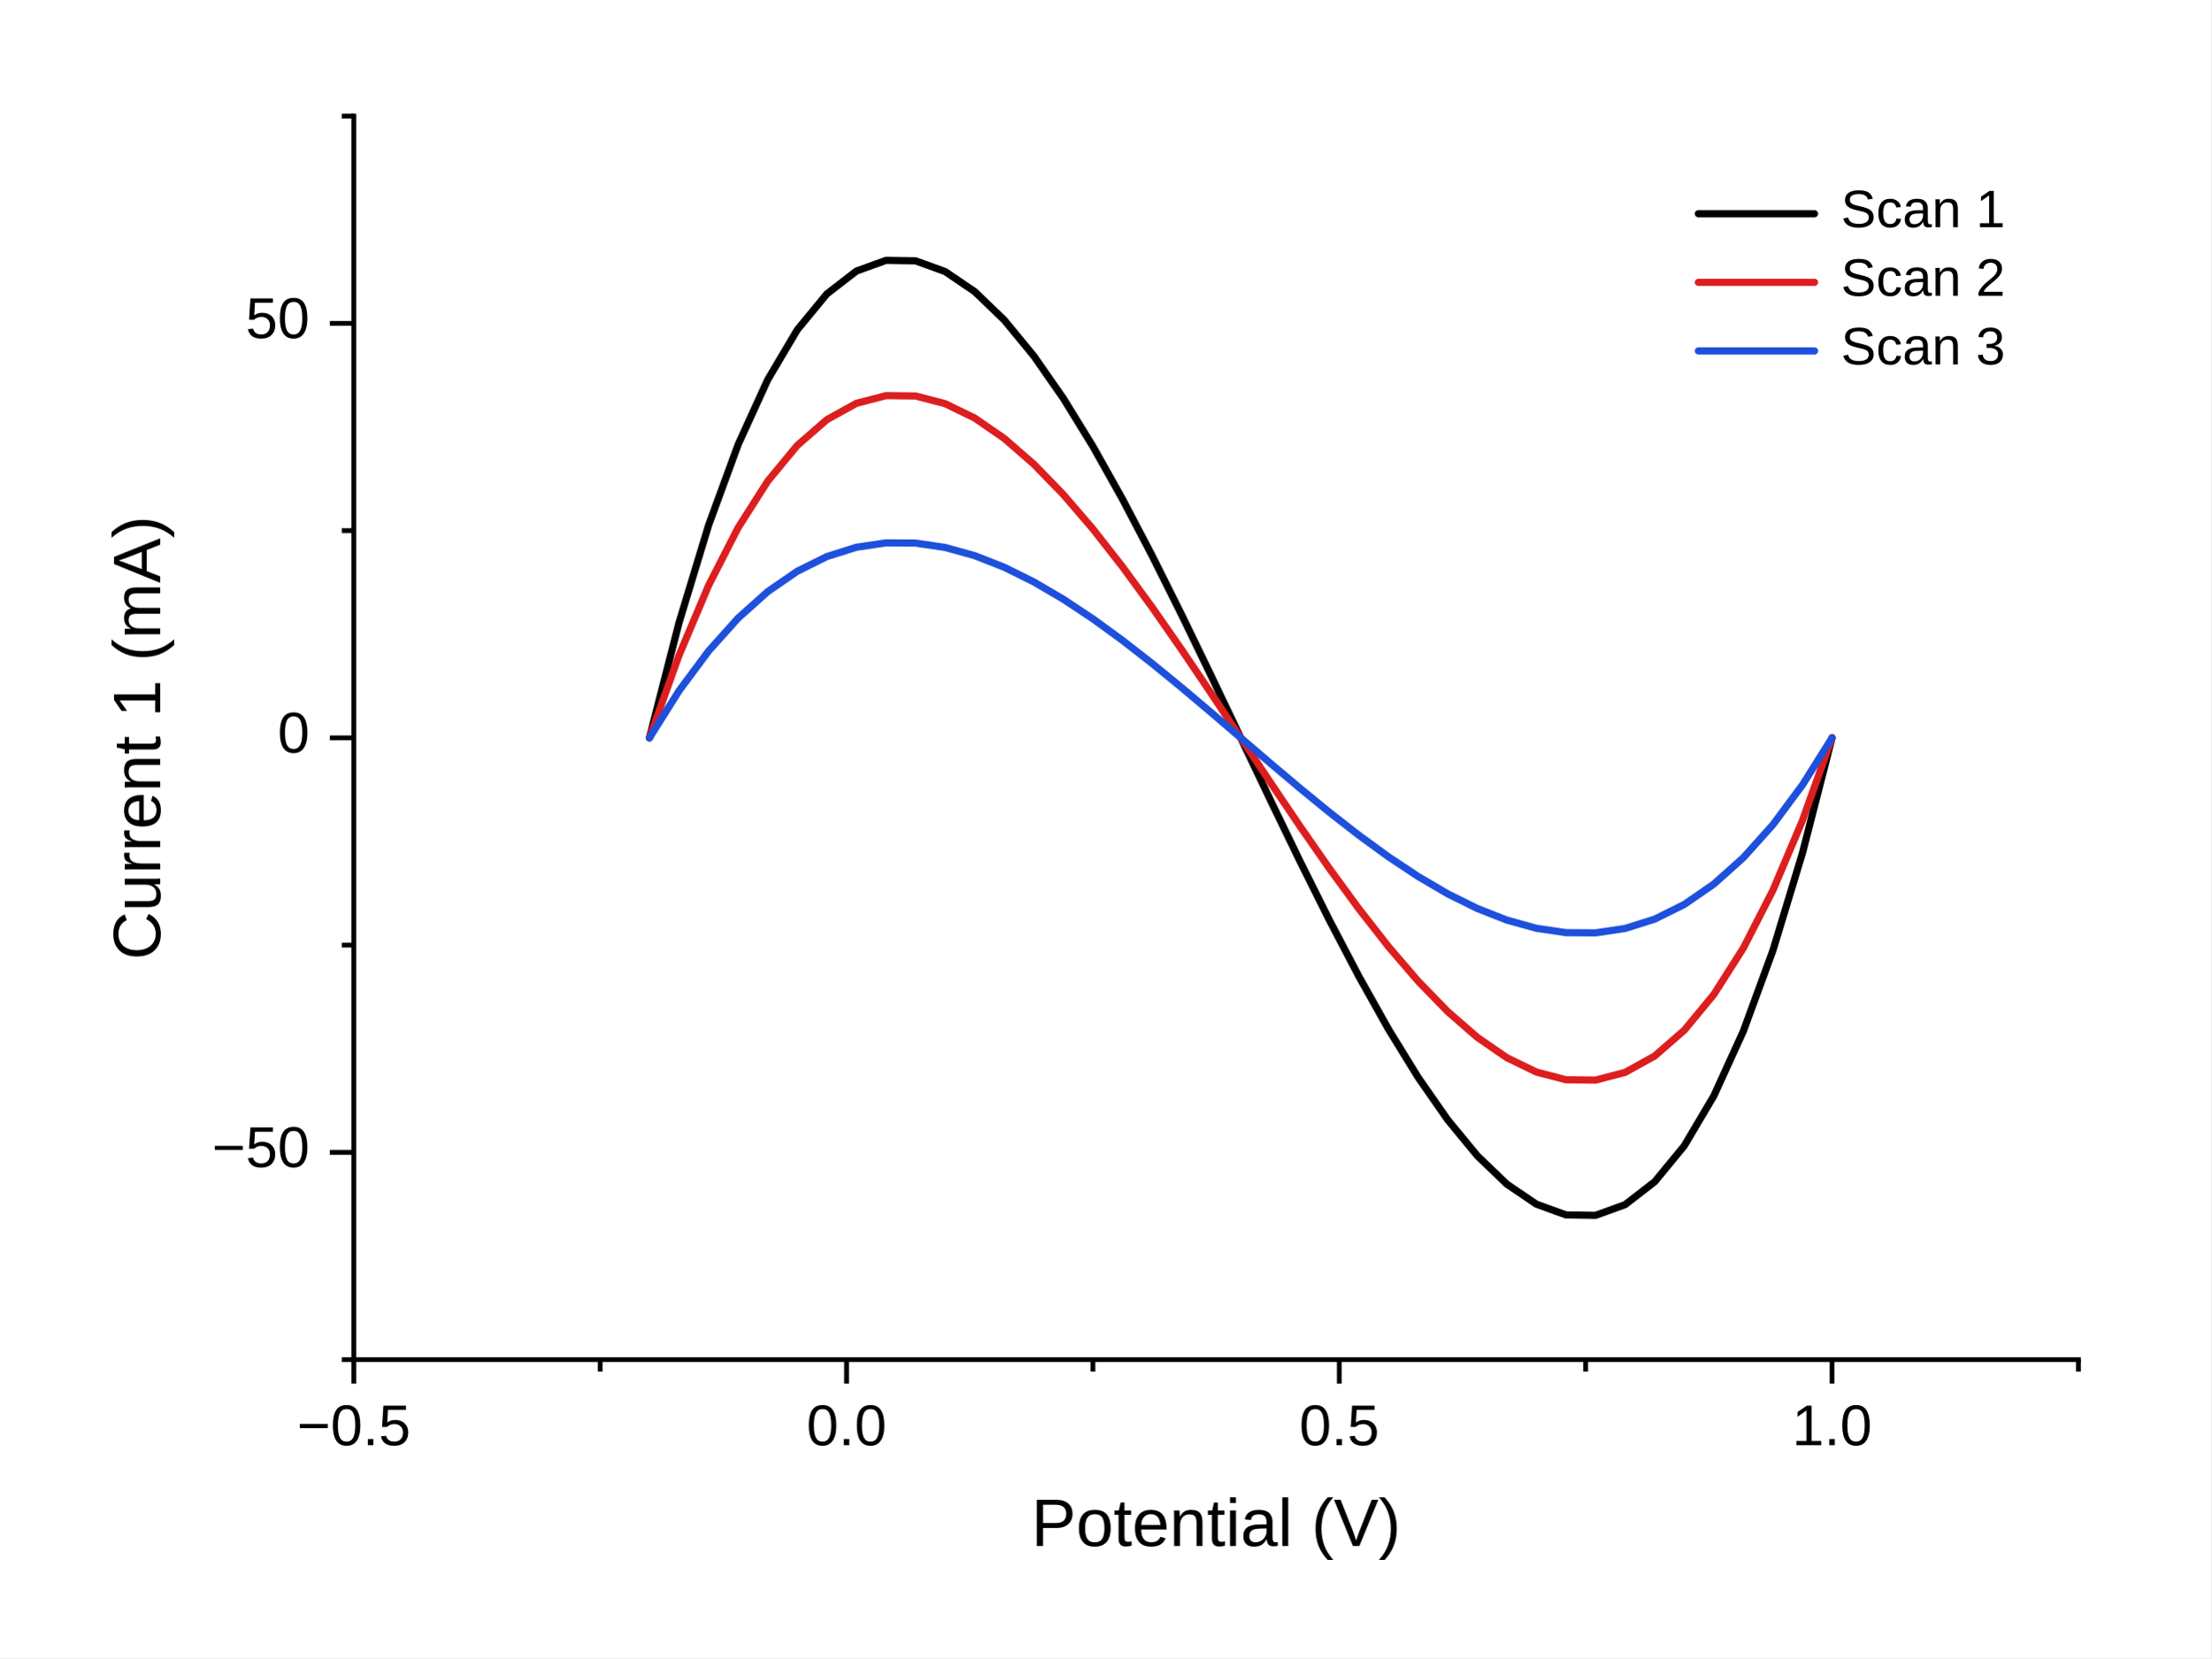
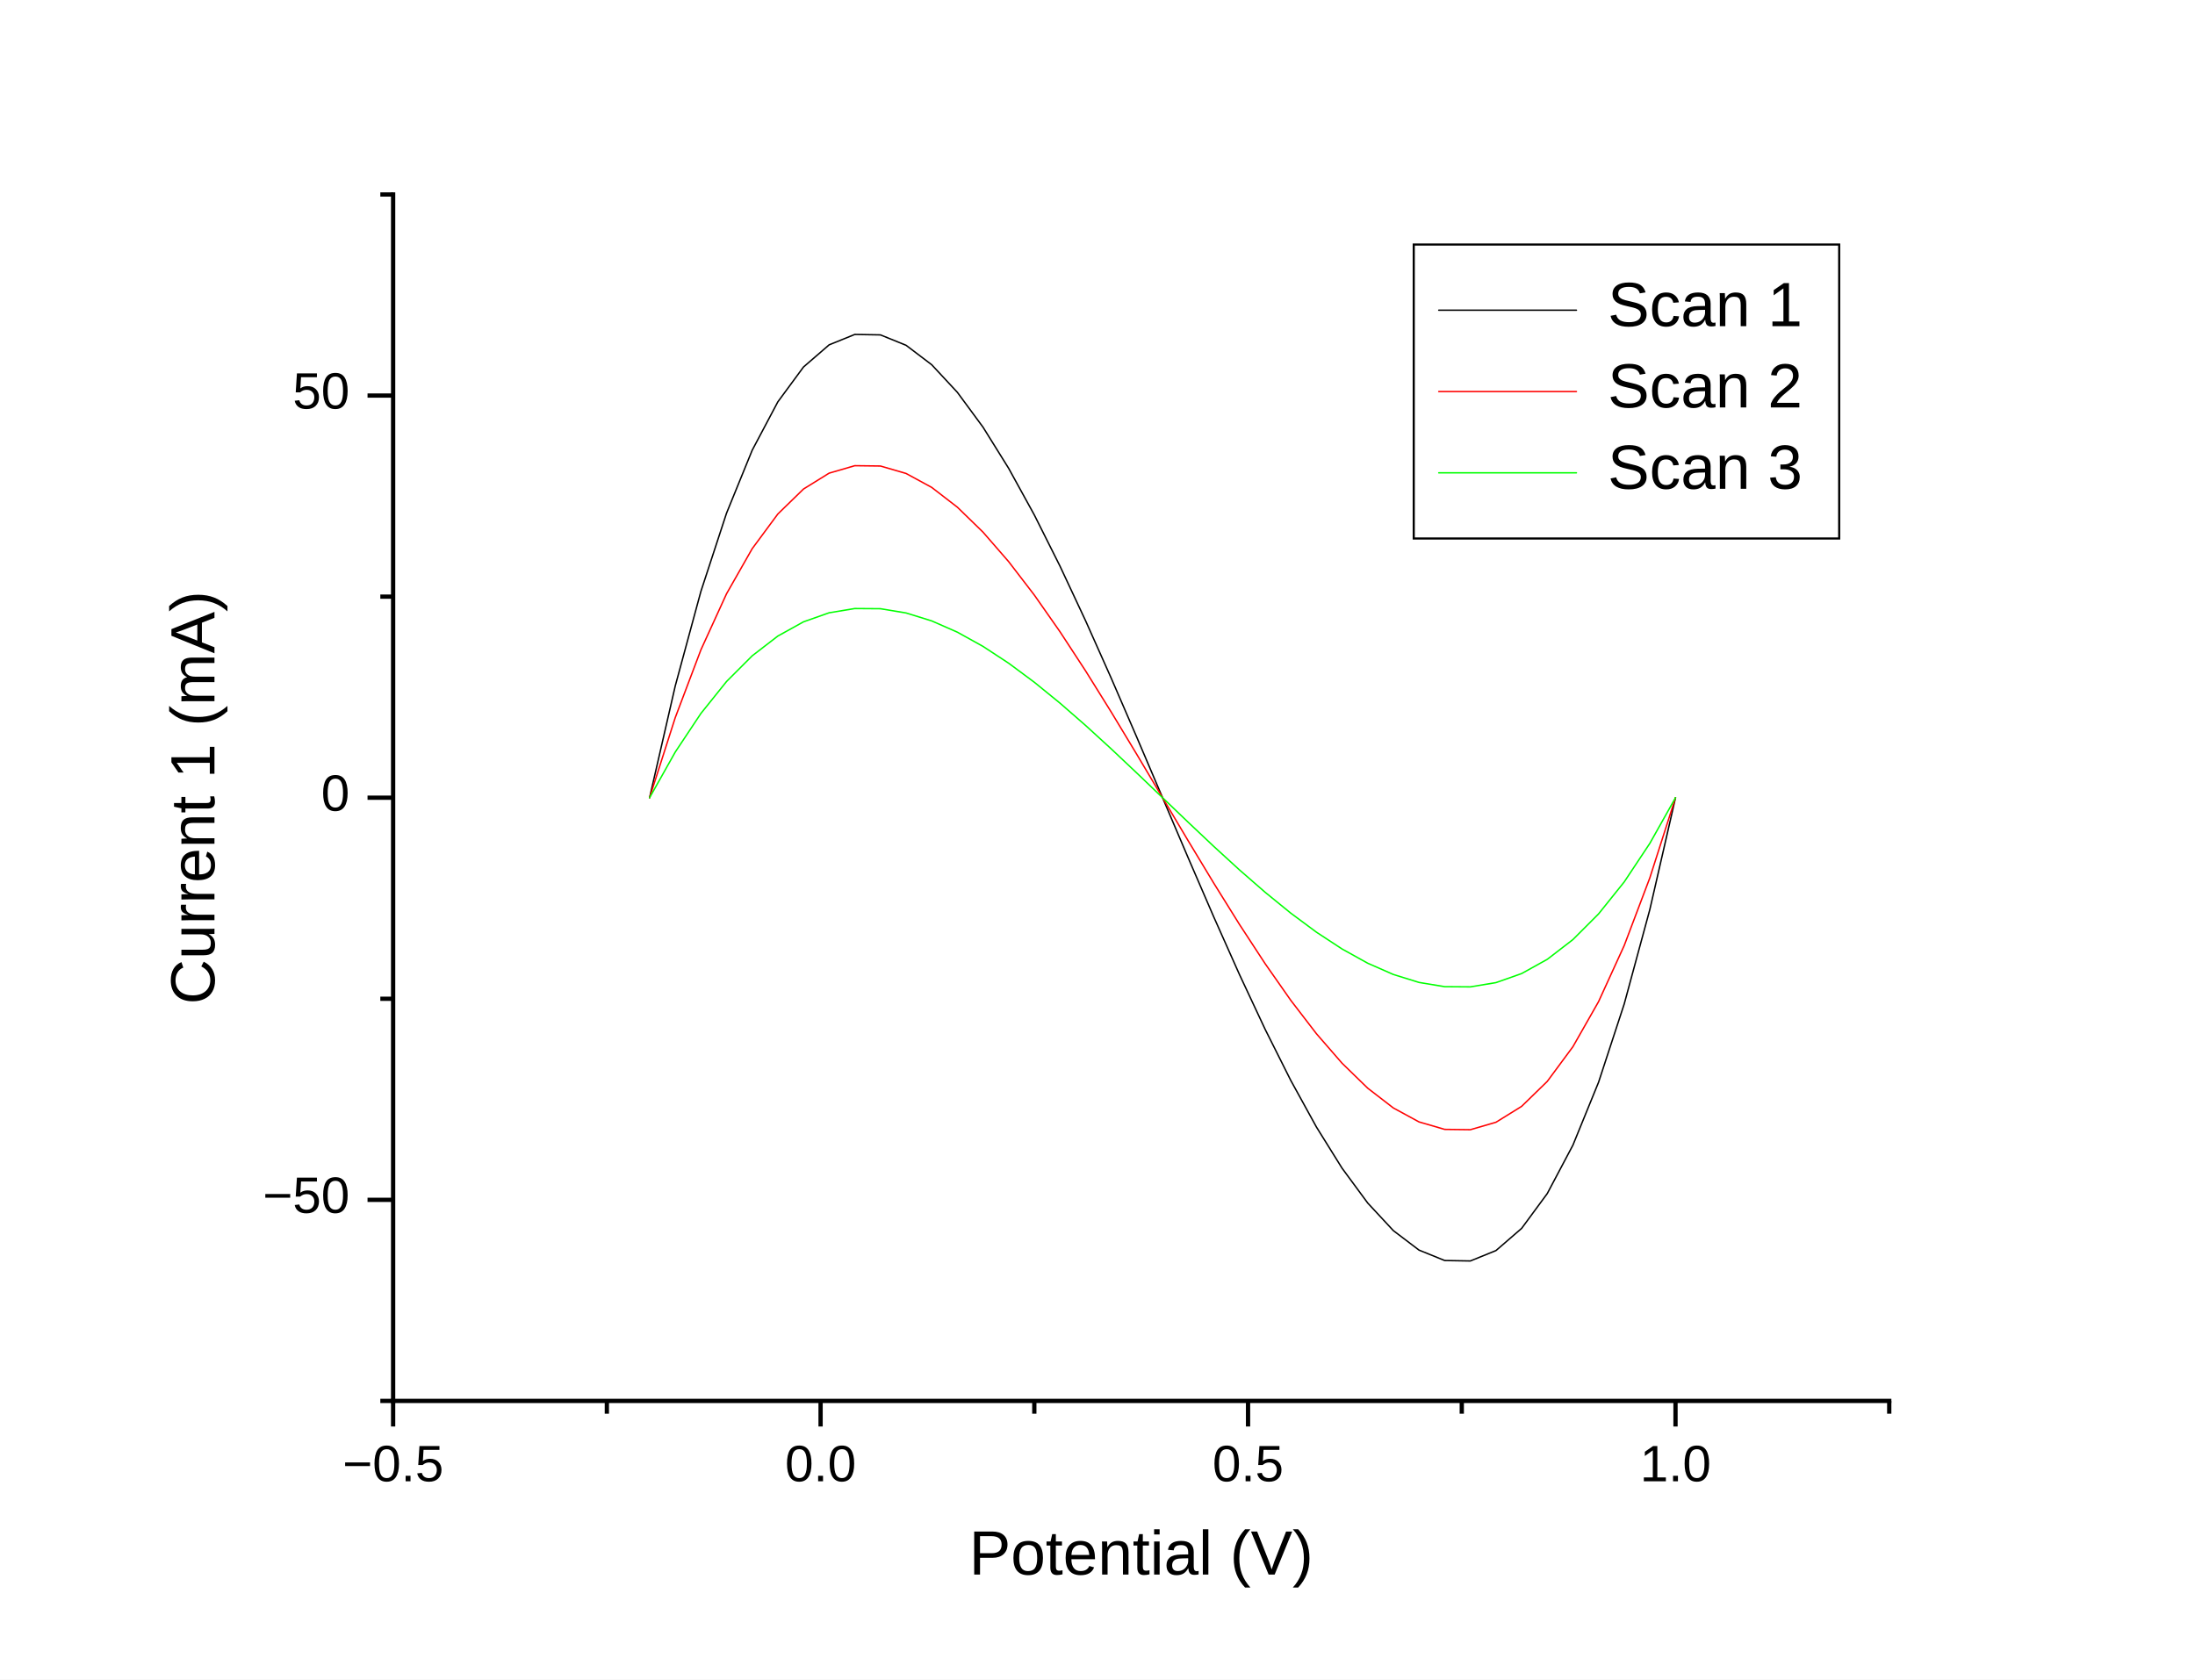
- <svg xmlns="http://www.w3.org/2000/svg" width="460.8pt" height="345.6pt" viewBox="0 0 460.8 345.6">
-   <rect x="0" y="0" width="460.8" height="345.6" fill="#FFFFFF" />
+ <svg xmlns="http://www.w3.org/2000/svg" width="771.84pt" height="590.76pt" viewBox="0 0 771.84 590.76">
+   <rect x="0" y="0" width="771.84" height="590.76" fill="#FFFFFF" />
  <g id="layer0">
    <clipPath id="clip0">
-       <rect x="73.728" y="24.192" width="359.424" height="259.2" />
+       <rect x="138.237" y="68.41" width="526.086" height="424.343" />
    </clipPath>
    <g class="plots" clip-path="url(#clip0)">
-       <path d="M135.344 153.792L141.505 129.784L147.667 109.469L153.828 92.653L159.99 79.142L166.151 68.742L172.313 61.258L178.474 56.495L184.636 54.259L190.798 54.356L196.959 56.592L203.121 60.772L209.282 66.701L215.444 74.185L221.605 83.03L227.767 93.042L233.928 104.026L240.09 115.787L246.252 128.131L252.413 140.864L258.575 153.792L264.736 166.72L270.898 179.453L277.059 191.797L283.221 203.558L289.382 214.542L295.544 224.554L301.706 233.399L307.867 240.883L314.029 246.812L320.19 250.992L326.352 253.228L332.513 253.325L338.675 251.089L344.836 246.326L350.998 238.842L357.159 228.442L363.321 214.931L369.483 198.115L375.644 177.8L381.806 153.792" fill="none" stroke="#000000" stroke-width="1.5" stroke-linecap="round" stroke-linejoin="round" />
-       <path d="M135.344 153.792L141.505 136.586L147.667 122.027L153.828 109.976L159.99 100.293L166.151 92.84L172.313 87.476L178.474 84.062L184.636 82.46L190.798 82.53L196.959 84.132L203.121 87.127L209.282 91.377L215.444 96.74L221.605 103.08L227.767 110.255L233.928 118.126L240.09 126.555L246.252 135.402L252.413 144.527L258.575 153.792L264.736 163.057L270.898 172.182L277.059 181.029L283.221 189.458L289.382 197.33L295.544 204.504L301.706 210.844L307.867 216.207L314.029 220.457L320.19 223.452L326.352 225.054L332.513 225.124L338.675 223.522L344.836 220.108L350.998 214.744L357.159 207.291L363.321 197.608L369.483 185.557L375.644 170.998L381.806 153.792" fill="none" stroke="#DC1E1E" stroke-width="1.5" stroke-linecap="round" stroke-linejoin="round" />
-       <path d="M135.344 153.792L141.505 143.989L147.667 135.693L153.828 128.827L159.99 123.31L166.151 119.063L172.313 116.007L178.474 114.062L184.636 113.149L190.798 113.189L196.959 114.102L203.121 115.809L209.282 118.23L215.444 121.286L221.605 124.898L227.767 128.986L233.928 133.471L240.09 138.273L246.252 143.314L252.413 148.513L258.575 153.792L264.736 159.071L270.898 164.27L277.059 169.311L283.221 174.113L289.382 178.598L295.544 182.686L301.706 186.298L307.867 189.354L314.029 191.775L320.19 193.482L326.352 194.395L332.513 194.435L338.675 193.522L344.836 191.577L350.998 188.521L357.159 184.274L363.321 178.757L369.483 171.891L375.644 163.595L381.806 153.792" fill="none" stroke="#1E50DC" stroke-width="1.5" stroke-linecap="round" stroke-linejoin="round" />
+       <path d="M228.423 280.581L237.441 241.277L246.46 208.019L255.479 180.49L264.497 158.371L273.516 141.344L282.534 129.091L291.553 121.294L300.572 117.634L309.59 117.793L318.609 121.453L327.628 128.295L336.646 138.002L345.665 150.255L354.683 164.736L363.702 181.126L372.721 199.108L381.739 218.362L390.758 238.572L399.777 259.417L408.795 280.581L417.814 301.746L426.832 322.591L435.851 342.801L444.87 362.055L453.888 380.037L462.907 396.427L471.925 410.908L480.944 423.161L489.963 432.868L498.981 439.71L508 443.37L517.019 443.529L526.037 439.869L535.056 432.072L544.074 419.819L553.093 402.792L562.112 380.673L571.13 353.144L580.149 319.886L589.168 280.581" fill="none" stroke="#000000" stroke-width="0.5" stroke-linecap="round" stroke-linejoin="round" />
+       <path d="M228.423 280.581L237.441 252.413L246.46 228.578L255.479 208.849L264.497 192.997L273.516 180.795L282.534 172.013L291.553 166.425L300.572 163.802L309.59 163.916L318.609 166.539L327.628 171.443L336.646 178.4L345.665 187.181L354.683 197.559L363.702 209.305L372.721 222.192L381.739 235.991L390.758 250.474L399.777 265.414L408.795 280.581L417.814 295.749L426.832 310.689L435.851 325.172L444.87 338.971L453.888 351.858L462.907 363.604L471.925 373.982L480.944 382.763L489.963 389.72L498.981 394.624L508 397.247L517.019 397.361L526.037 394.738L535.056 389.15L544.074 380.368L553.093 368.166L562.112 352.314L571.13 332.585L580.149 308.75L589.168 280.581" fill="none" stroke="#FF0000" stroke-width="0.5" stroke-linecap="round" stroke-linejoin="round" />
+       <path d="M228.423 280.581L237.441 264.532L246.46 250.952L255.479 239.711L264.497 230.679L273.516 223.726L282.534 218.723L291.553 215.539L300.572 214.044L309.59 214.109L318.609 215.604L327.628 218.398L336.646 222.362L345.665 227.365L354.683 233.278L363.702 239.971L372.721 247.313L381.739 255.175L390.758 263.427L399.777 271.939L408.795 280.581L417.814 289.223L426.832 297.736L435.851 305.988L444.87 313.85L453.888 321.192L462.907 327.885L471.925 333.798L480.944 338.801L489.963 342.765L498.981 345.559L508 347.053L517.019 347.118L526.037 345.624L535.056 342.44L544.074 337.437L553.093 330.484L562.112 321.452L571.13 310.211L580.149 296.631L589.168 280.581" fill="none" stroke="#00FF00" stroke-width="0.5" stroke-linecap="round" stroke-linejoin="round" />
    </g>
    <g class="overlay">
-       <path d="M73.728 283.392L433.152 283.392" fill="none" stroke="#000000" stroke-width="1" stroke-linecap="square" />
-       <path d="M73.728 24.192L73.728 283.392" fill="none" stroke="#000000" stroke-width="1" stroke-linecap="square" />
-       <path d="M73.728 283.392L73.728 288.392M176.421 283.392L176.421 288.392M279.113 283.392L279.113 288.392M381.806 283.392L381.806 288.392M125.074 283.392L125.074 285.892M227.767 283.392L227.767 285.892M330.459 283.392L330.459 285.892M433.152 283.392L433.152 285.892" fill="none" stroke="#000000" stroke-width="1" />
-       <path d="M73.728 240.192L68.728 240.192M73.728 153.792L68.728 153.792M73.728 67.392L68.728 67.392M73.728 283.392L71.228 283.392M73.728 196.992L71.228 196.992M73.728 110.592L71.228 110.592M73.728 24.192L71.228 24.192" fill="none" stroke="#000000" stroke-width="1" />
-       <text x="73.728" y="301.232" font-family="'Arial', 'Liberation Sans', 'Helvetica', 'DejaVu Sans', sans-serif" font-size="12" fill="#000000" text-anchor="middle">−0.5</text>
-       <text x="176.421" y="301.232" font-family="'Arial', 'Liberation Sans', 'Helvetica', 'DejaVu Sans', sans-serif" font-size="12" fill="#000000" text-anchor="middle">0.0</text>
-       <text x="279.113" y="301.232" font-family="'Arial', 'Liberation Sans', 'Helvetica', 'DejaVu Sans', sans-serif" font-size="12" fill="#000000" text-anchor="middle">0.5</text>
-       <text x="381.806" y="301.232" font-family="'Arial', 'Liberation Sans', 'Helvetica', 'DejaVu Sans', sans-serif" font-size="12" fill="#000000" text-anchor="middle">1.0</text>
-       <text x="64.528" y="243.252" font-family="'Arial', 'Liberation Sans', 'Helvetica', 'DejaVu Sans', sans-serif" font-size="12" fill="#000000" text-anchor="end">−50</text>
-       <text x="64.528" y="156.852" font-family="'Arial', 'Liberation Sans', 'Helvetica', 'DejaVu Sans', sans-serif" font-size="12" fill="#000000" text-anchor="end">0</text>
-       <text x="64.528" y="70.452" font-family="'Arial', 'Liberation Sans', 'Helvetica', 'DejaVu Sans', sans-serif" font-size="12" fill="#000000" text-anchor="end">50</text>
-       <text x="253.44" y="322.232" font-family="'Arial', 'Liberation Sans', 'Helvetica', 'DejaVu Sans', sans-serif" font-size="14" fill="#000000" text-anchor="middle">Potential (V)</text>
-       <text x="33.388" y="153.792" font-family="'Arial', 'Liberation Sans', 'Helvetica', 'DejaVu Sans', sans-serif" font-size="14" fill="#000000" text-anchor="middle" transform="rotate(-90 33.388 153.792)">Current 1 (mA)</text>
-       <path d="M353.952 44.542L378.152 44.542" fill="none" stroke="#000000" stroke-width="1.5" stroke-linecap="round" stroke-linejoin="round" />
-       <text x="383.652" y="47.347" font-family="'Arial', 'Liberation Sans', 'Helvetica', 'DejaVu Sans', sans-serif" font-size="11" fill="#000000">Scan 1</text>
-       <path d="M353.952 58.842L378.152 58.842" fill="none" stroke="#DC1E1E" stroke-width="1.5" stroke-linecap="round" stroke-linejoin="round" />
-       <text x="383.652" y="61.647" font-family="'Arial', 'Liberation Sans', 'Helvetica', 'DejaVu Sans', sans-serif" font-size="11" fill="#000000">Scan 2</text>
-       <path d="M353.952 73.142L378.152 73.142" fill="none" stroke="#1E50DC" stroke-width="1.5" stroke-linecap="round" stroke-linejoin="round" />
-       <text x="383.652" y="75.947" font-family="'Arial', 'Liberation Sans', 'Helvetica', 'DejaVu Sans', sans-serif" font-size="11" fill="#000000">Scan 3</text>
+       <path d="M138.237 492.753L664.323 492.753" fill="none" stroke="#000000" stroke-width="1.5" stroke-linecap="square" />
+       <path d="M138.237 68.41L138.237 492.753" fill="none" stroke="#000000" stroke-width="1.5" stroke-linecap="square" />
+       <path d="M138.237 492.753L138.237 501.753M288.547 492.753L288.547 501.753M438.857 492.753L438.857 501.753M589.168 492.753L589.168 501.753M213.392 492.753L213.392 497.253M363.702 492.753L363.702 497.253M514.012 492.753L514.012 497.253M664.323 492.753L664.323 497.253" fill="none" stroke="#000000" stroke-width="1.5" />
+       <path d="M138.237 422.029L129.237 422.029M138.237 280.581L129.237 280.581M138.237 139.134L129.237 139.134M138.237 492.753L133.737 492.753M138.237 351.305L133.737 351.305M138.237 209.858L133.737 209.858M138.237 68.41L133.737 68.41" fill="none" stroke="#000000" stroke-width="1.5" />
+       <text x="138.237" y="521.013" font-family="'Arial', 'Liberation Sans', 'Helvetica', 'DejaVu Sans', sans-serif" font-size="18" fill="#000000" text-anchor="middle">−0.5</text>
+       <text x="288.547" y="521.013" font-family="'Arial', 'Liberation Sans', 'Helvetica', 'DejaVu Sans', sans-serif" font-size="18" fill="#000000" text-anchor="middle">0.0</text>
+       <text x="438.857" y="521.013" font-family="'Arial', 'Liberation Sans', 'Helvetica', 'DejaVu Sans', sans-serif" font-size="18" fill="#000000" text-anchor="middle">0.5</text>
+       <text x="589.168" y="521.013" font-family="'Arial', 'Liberation Sans', 'Helvetica', 'DejaVu Sans', sans-serif" font-size="18" fill="#000000" text-anchor="middle">1.0</text>
+       <text x="122.937" y="426.619" font-family="'Arial', 'Liberation Sans', 'Helvetica', 'DejaVu Sans', sans-serif" font-size="18" fill="#000000" text-anchor="end">−50</text>
+       <text x="122.937" y="285.171" font-family="'Arial', 'Liberation Sans', 'Helvetica', 'DejaVu Sans', sans-serif" font-size="18" fill="#000000" text-anchor="end">0</text>
+       <text x="122.937" y="143.724" font-family="'Arial', 'Liberation Sans', 'Helvetica', 'DejaVu Sans', sans-serif" font-size="18" fill="#000000" text-anchor="end">50</text>
+       <text x="401.28" y="553.833" font-family="'Arial', 'Liberation Sans', 'Helvetica', 'DejaVu Sans', sans-serif" font-size="22" fill="#000000" text-anchor="middle">Potential (V)</text>
+       <text x="75.417" y="280.581" font-family="'Arial', 'Liberation Sans', 'Helvetica', 'DejaVu Sans', sans-serif" font-size="22" fill="#000000" text-anchor="middle" transform="rotate(-90 75.417 280.581)">Current 1 (mA)</text>
+       <rect x="497.123" y="86.01" width="149.6" height="103.4" fill="none" stroke="#000000" stroke-width="0.75" />
+       <path d="M505.923 109.11L554.323 109.11" fill="none" stroke="#000000" stroke-width="0.5" stroke-linecap="round" stroke-linejoin="round" />
+       <text x="565.323" y="114.72" font-family="'Arial', 'Liberation Sans', 'Helvetica', 'DejaVu Sans', sans-serif" font-size="22" fill="#000000">Scan 1</text>
+       <path d="M505.923 137.71L554.323 137.71" fill="none" stroke="#FF0000" stroke-width="0.5" stroke-linecap="round" stroke-linejoin="round" />
+       <text x="565.323" y="143.32" font-family="'Arial', 'Liberation Sans', 'Helvetica', 'DejaVu Sans', sans-serif" font-size="22" fill="#000000">Scan 2</text>
+       <path d="M505.923 166.31L554.323 166.31" fill="none" stroke="#00FF00" stroke-width="0.5" stroke-linecap="round" stroke-linejoin="round" />
+       <text x="565.323" y="171.92" font-family="'Arial', 'Liberation Sans', 'Helvetica', 'DejaVu Sans', sans-serif" font-size="22" fill="#000000">Scan 3</text>
    </g>
  </g>
</svg>
